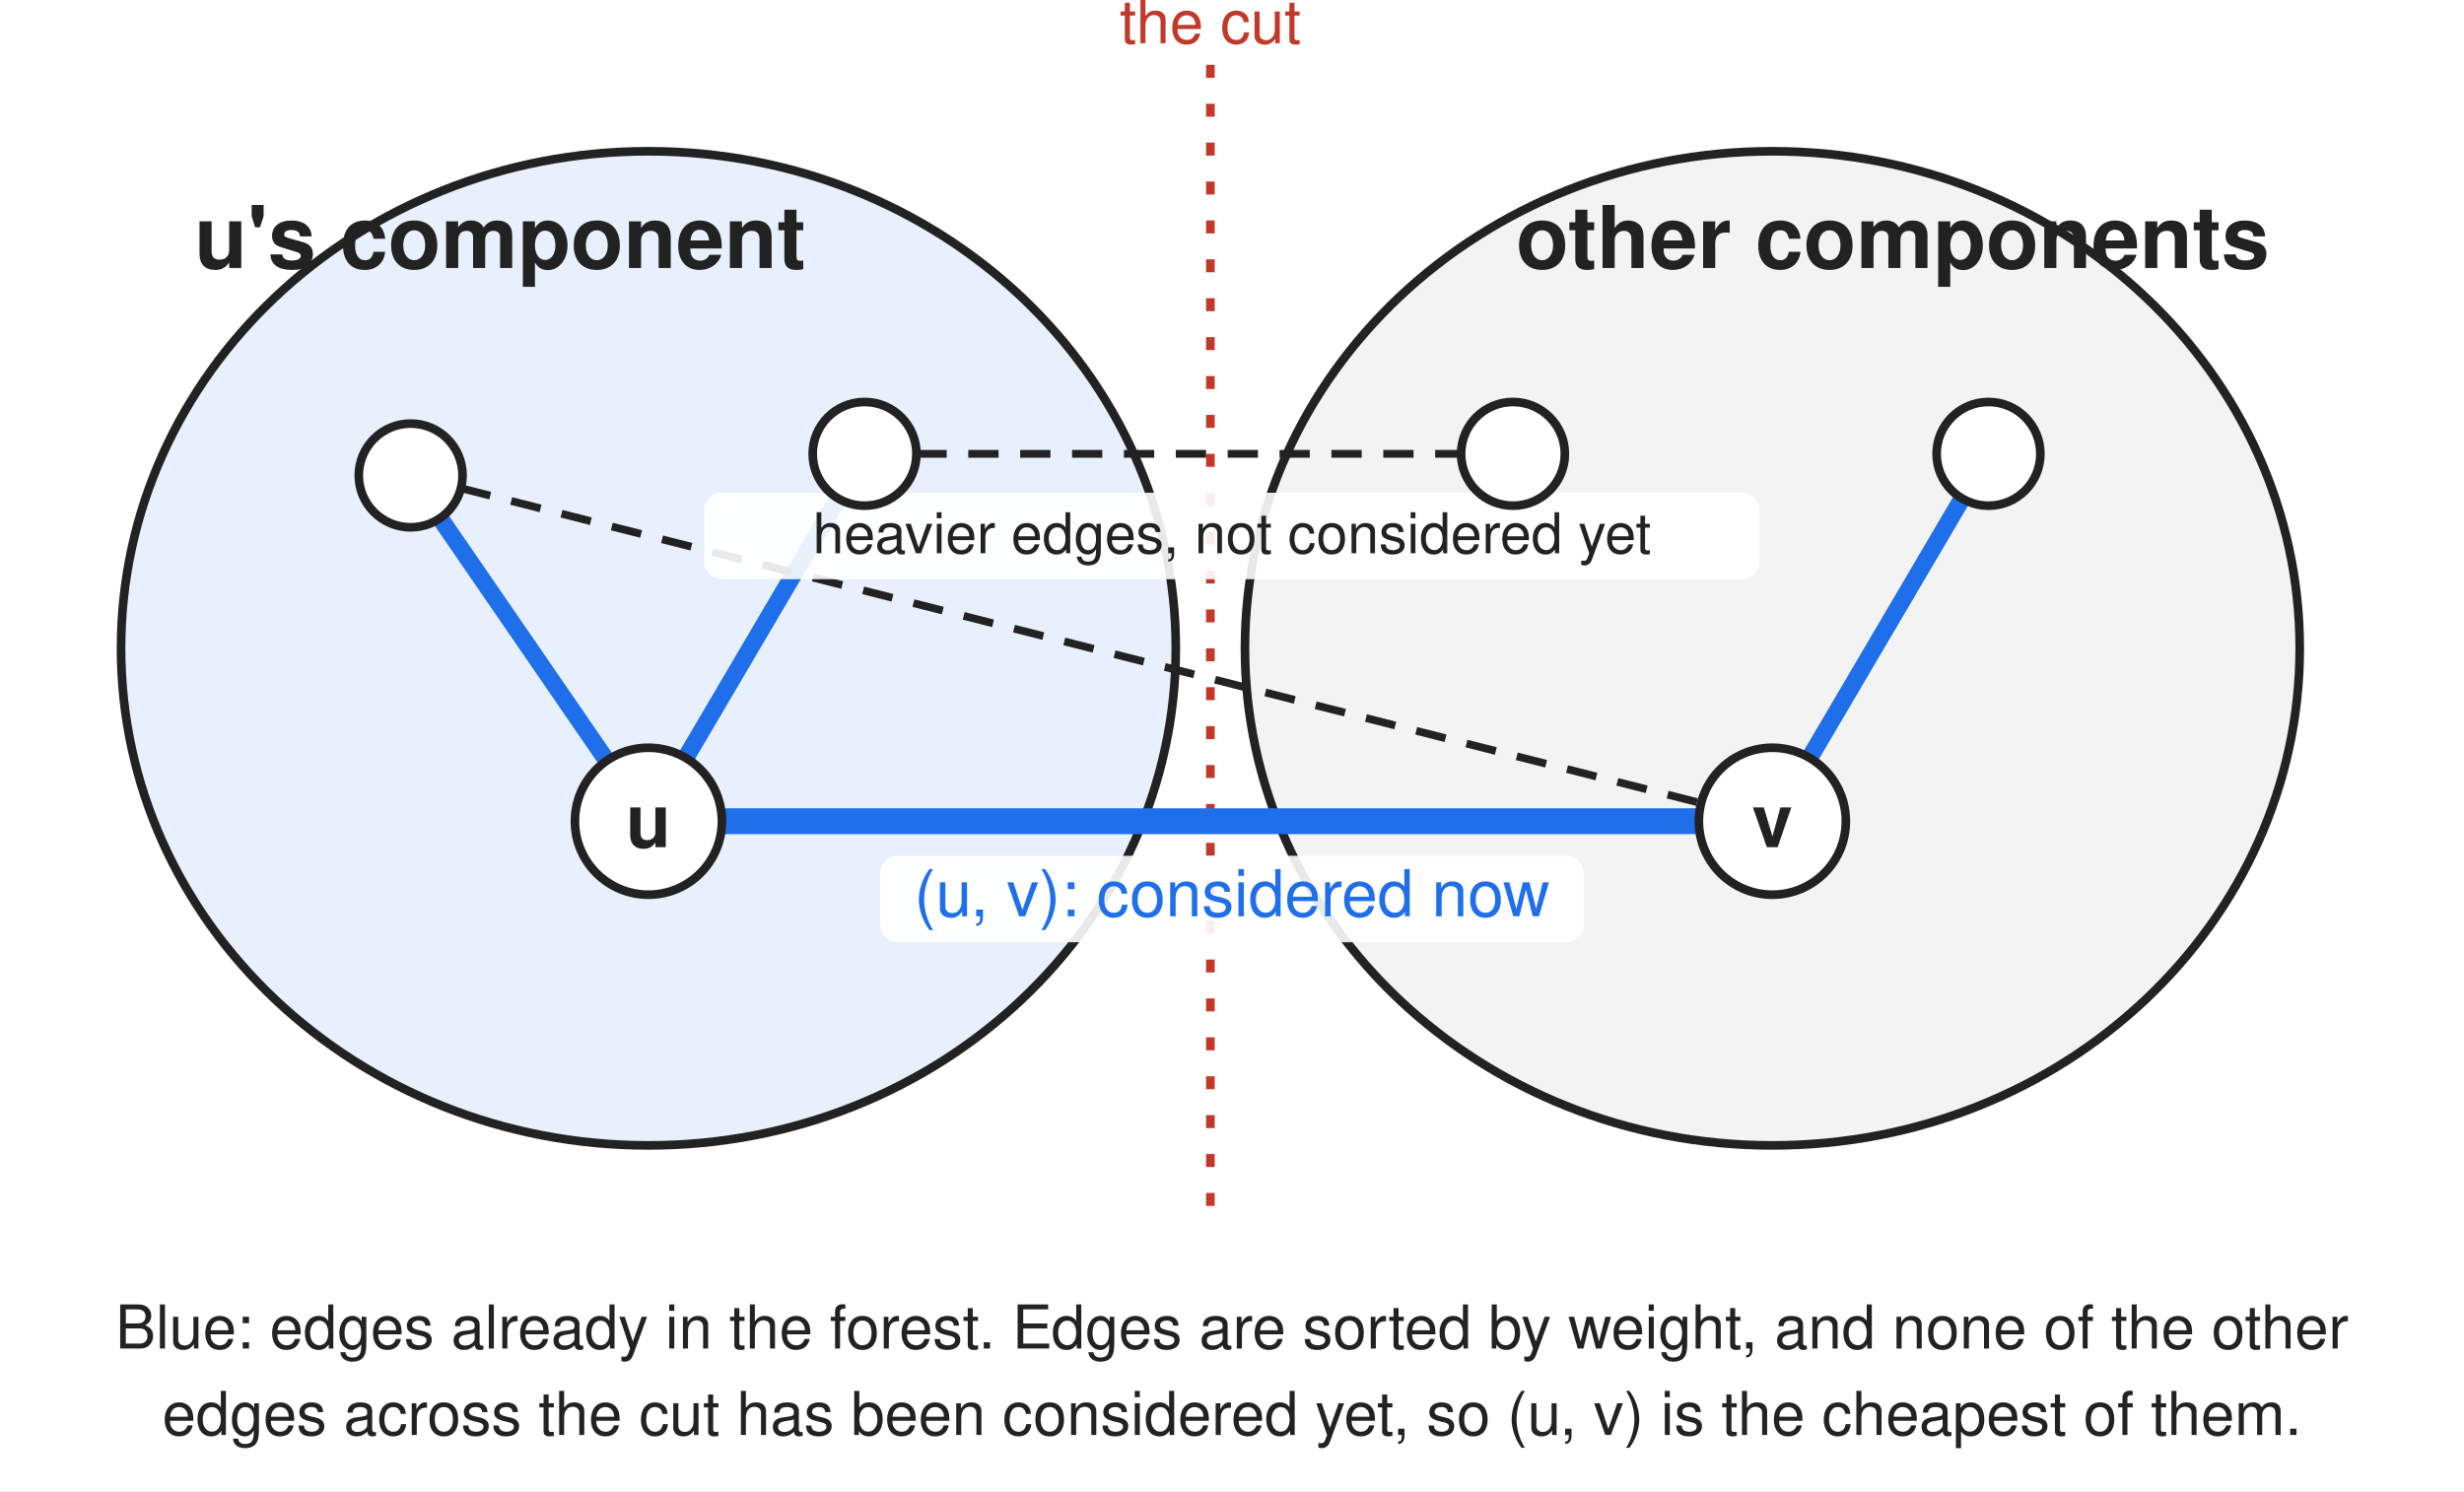
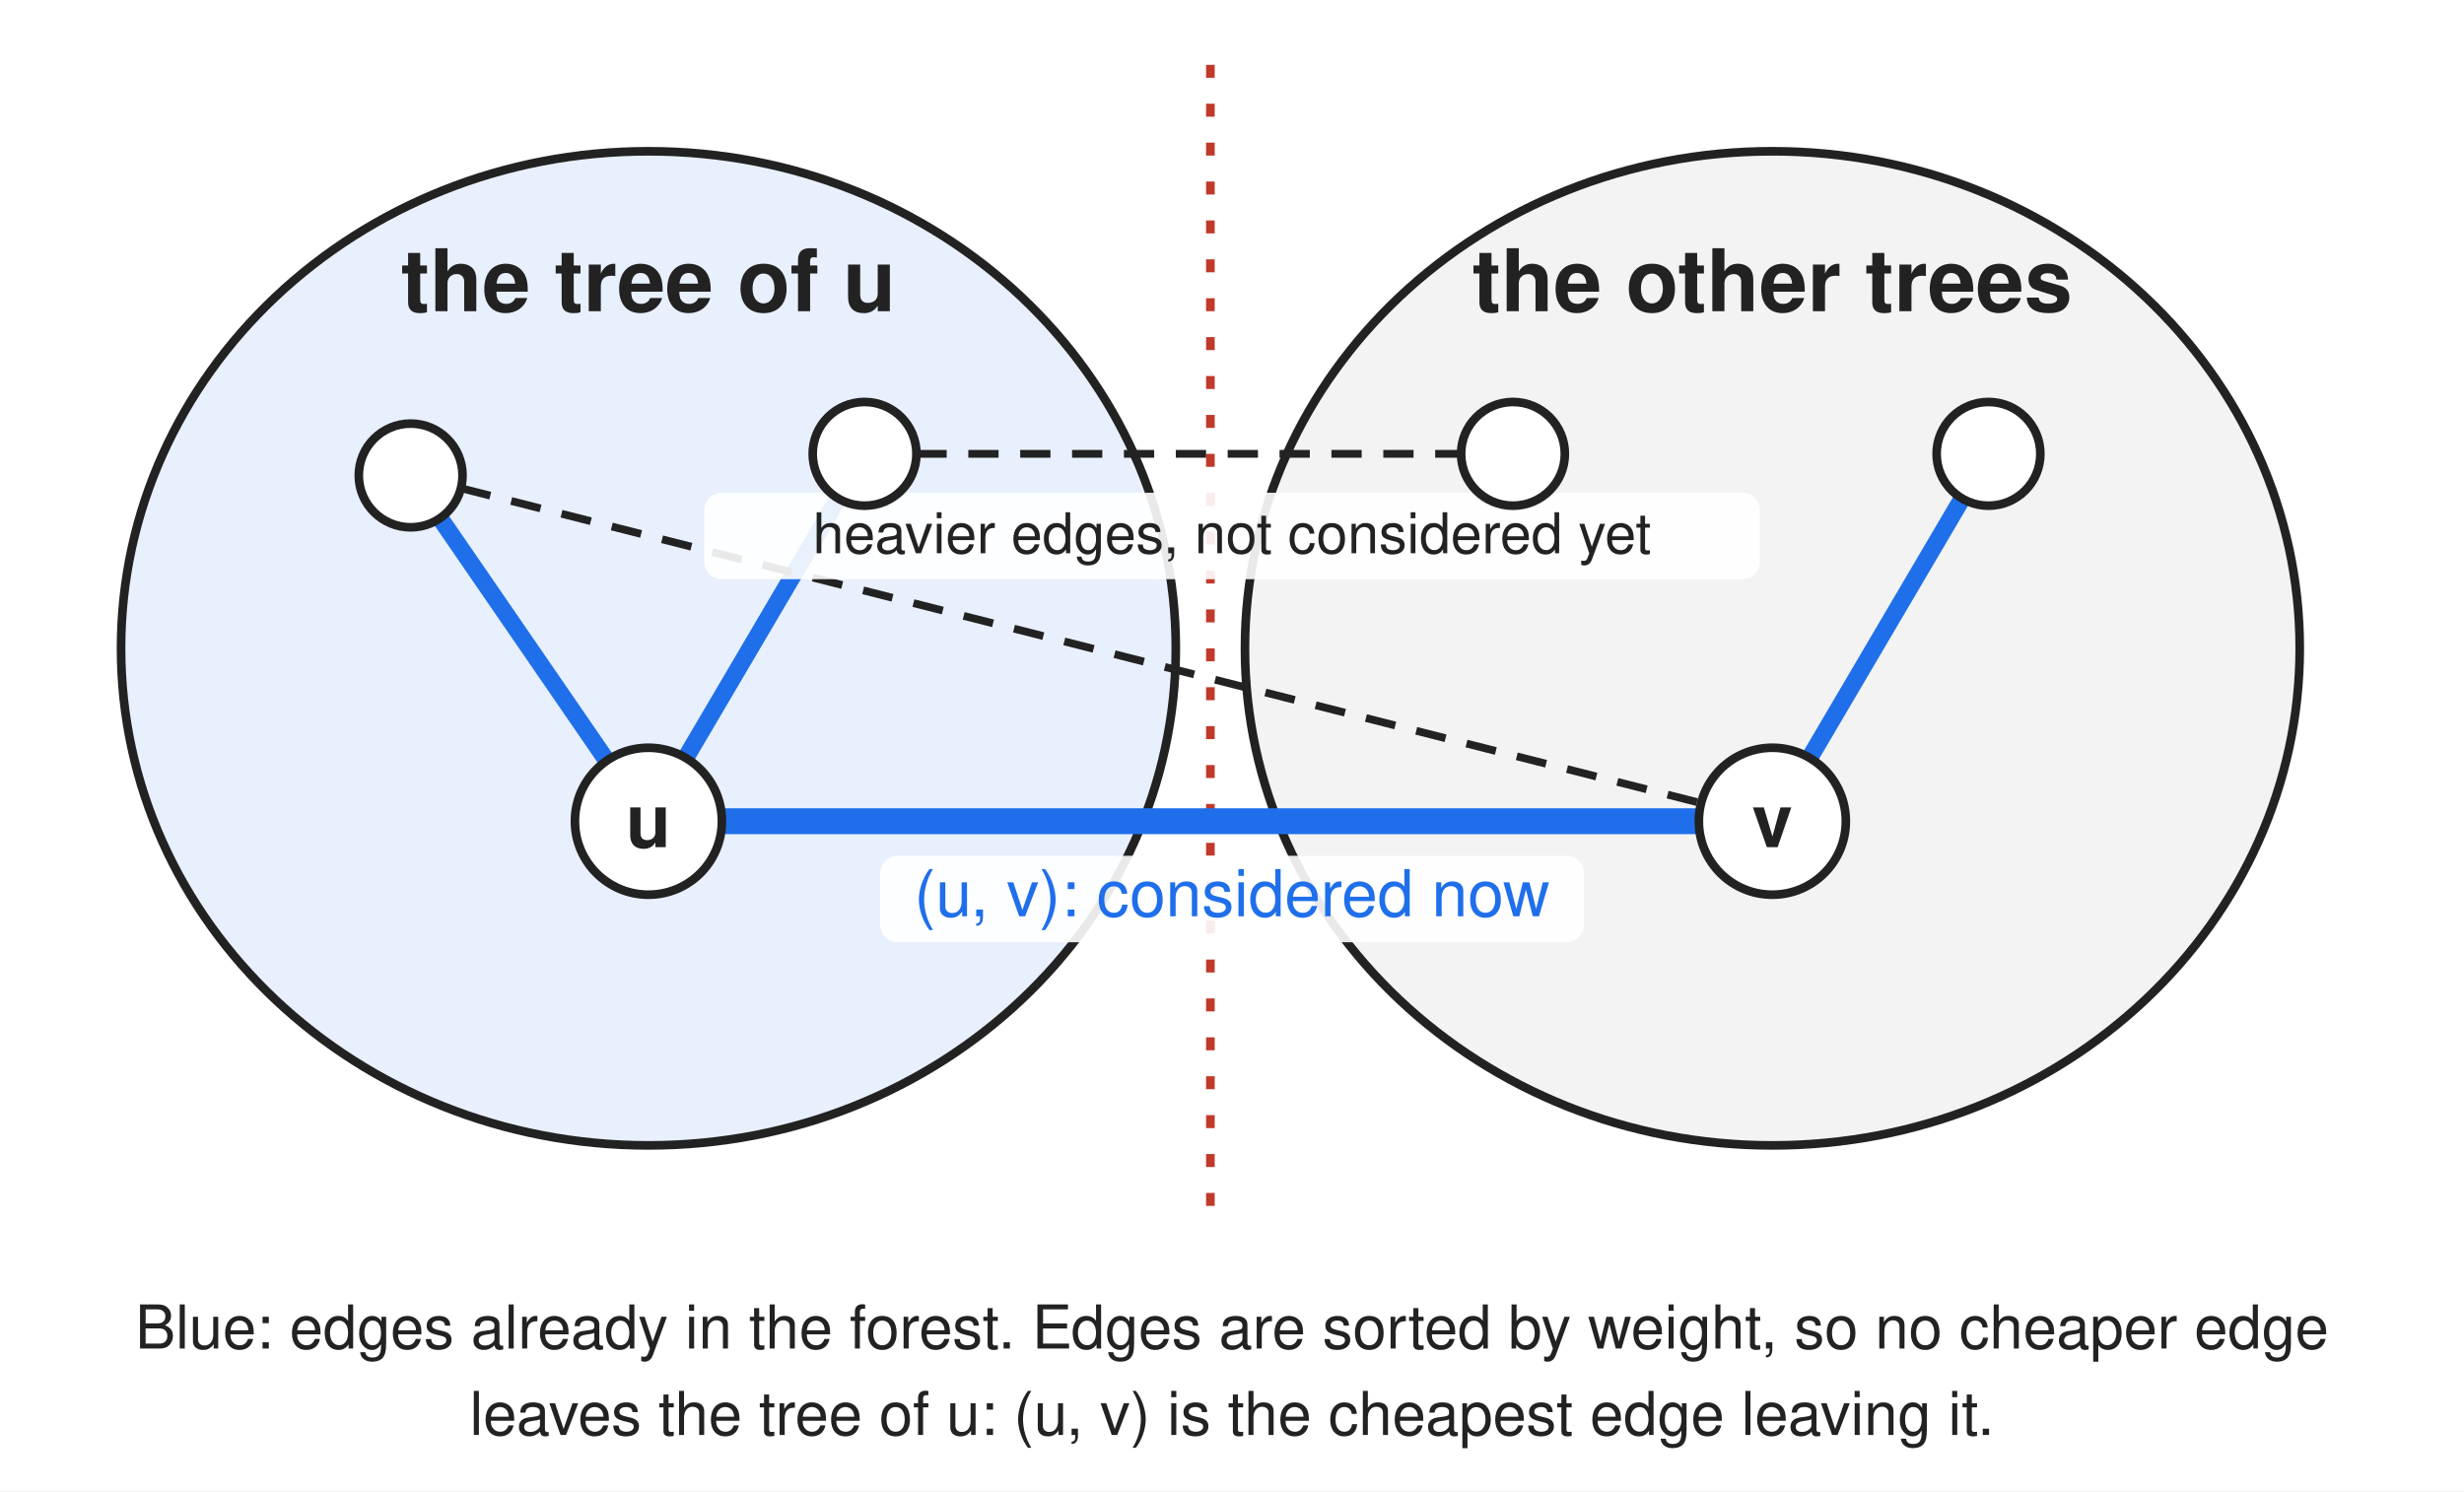
<svg xmlns="http://www.w3.org/2000/svg" width="570" height="345" viewBox="0 0 570 345">
  <rect width="570" height="345" fill="white" />
  <ellipse cx="150" cy="150" rx="122" ry="115" fill="#e8f0fd" stroke="#222222" stroke-width="2" />
  <ellipse cx="410" cy="150" rx="122" ry="115" fill="#f3f3f3" stroke="#222222" stroke-width="2" />
-   <text x="45" y="62" font-size="20" text-anchor="start" font-weight="bold" fill="#222222" font-family="Helvetica, Arial, sans-serif">u's component</text>
-   <text x="525" y="62" font-size="20" text-anchor="end" font-weight="bold" fill="#222222" font-family="Helvetica, Arial, sans-serif">other components</text>
+   <text x="150" y="72" font-size="20" text-anchor="middle" font-weight="bold" fill="#222222" font-family="Helvetica, Arial, sans-serif">the tree of u</text>
+   <text x="410" y="72" font-size="20" text-anchor="middle" font-weight="bold" fill="#222222" font-family="Helvetica, Arial, sans-serif">the other trees</text>
  <line x1="280" y1="15" x2="280" y2="285" stroke="#c0392b" stroke-width="2" stroke-dasharray="3 6" />
-   <text x="280" y="10" font-size="14" text-anchor="middle" font-weight="normal" fill="#c0392b" font-family="Helvetica, Arial, sans-serif">the cut</text>
  <line x1="150" y1="190" x2="95" y2="110" stroke="#1f6feb" stroke-width="4" />
  <line x1="150" y1="190" x2="200" y2="105" stroke="#1f6feb" stroke-width="4" />
  <line x1="410" y1="190" x2="460" y2="105" stroke="#1f6feb" stroke-width="4" />
  <line x1="200" y1="105" x2="350" y2="105" stroke="#222222" stroke-width="1.8" stroke-dasharray="7 5" />
  <line x1="95" y1="110" x2="410" y2="190" stroke="#222222" stroke-width="1.8" stroke-dasharray="7 5" />
  <line x1="150" y1="190" x2="410" y2="190" stroke="#1f6feb" stroke-width="6" stroke-linecap="round" />
  <rect x="203.6" y="198" width="162.8" height="20" rx="4" fill="white" fill-opacity="0.9" />
  <text x="285" y="212" font-size="15" text-anchor="middle" font-weight="normal" fill="#1f6feb" font-family="Helvetica, Arial, sans-serif">(u, v): considered now</text>
  <rect x="162.9" y="114" width="244.2" height="20" rx="4" fill="white" fill-opacity="0.9" />
  <text x="285" y="128" font-size="13" text-anchor="middle" font-weight="normal" fill="#222222" font-family="Helvetica, Arial, sans-serif">heavier edges, not considered yet</text>
  <circle cx="150" cy="190" r="17" fill="white" stroke="#222222" stroke-width="2" />
  <text x="150" y="196" font-size="17" text-anchor="middle" font-weight="bold" fill="#222222" font-family="Helvetica, Arial, sans-serif">u</text>
  <circle cx="95" cy="110" r="12" fill="white" stroke="#222222" stroke-width="2" />
  <circle cx="200" cy="105" r="12" fill="white" stroke="#222222" stroke-width="2" />
  <circle cx="410" cy="190" r="17" fill="white" stroke="#222222" stroke-width="2" />
  <text x="410" y="196" font-size="17" text-anchor="middle" font-weight="bold" fill="#222222" font-family="Helvetica, Arial, sans-serif">v</text>
  <circle cx="460" cy="105" r="12" fill="white" stroke="#222222" stroke-width="2" />
  <circle cx="350" cy="105" r="12" fill="white" stroke="#222222" stroke-width="2" />
-   <text x="285" y="312" font-size="14" text-anchor="middle" font-weight="normal" fill="#222222" font-family="Helvetica, Arial, sans-serif">Blue: edges already in the forest. Edges are sorted by weight, and none of the other</text>
-   <text x="285" y="332" font-size="14" text-anchor="middle" font-weight="normal" fill="#222222" font-family="Helvetica, Arial, sans-serif">edges across the cut has been considered yet, so (u, v) is the cheapest of them.</text>
+   <text x="285" y="312" font-size="14" text-anchor="middle" font-weight="normal" fill="#222222" font-family="Helvetica, Arial, sans-serif">Blue: edges already in the forest. Edges are sorted by weight, so no cheaper edge</text>
+   <text x="285" y="332" font-size="14" text-anchor="middle" font-weight="normal" fill="#222222" font-family="Helvetica, Arial, sans-serif">leaves the tree of u: (u, v) is the cheapest edge leaving it.</text>
</svg>
